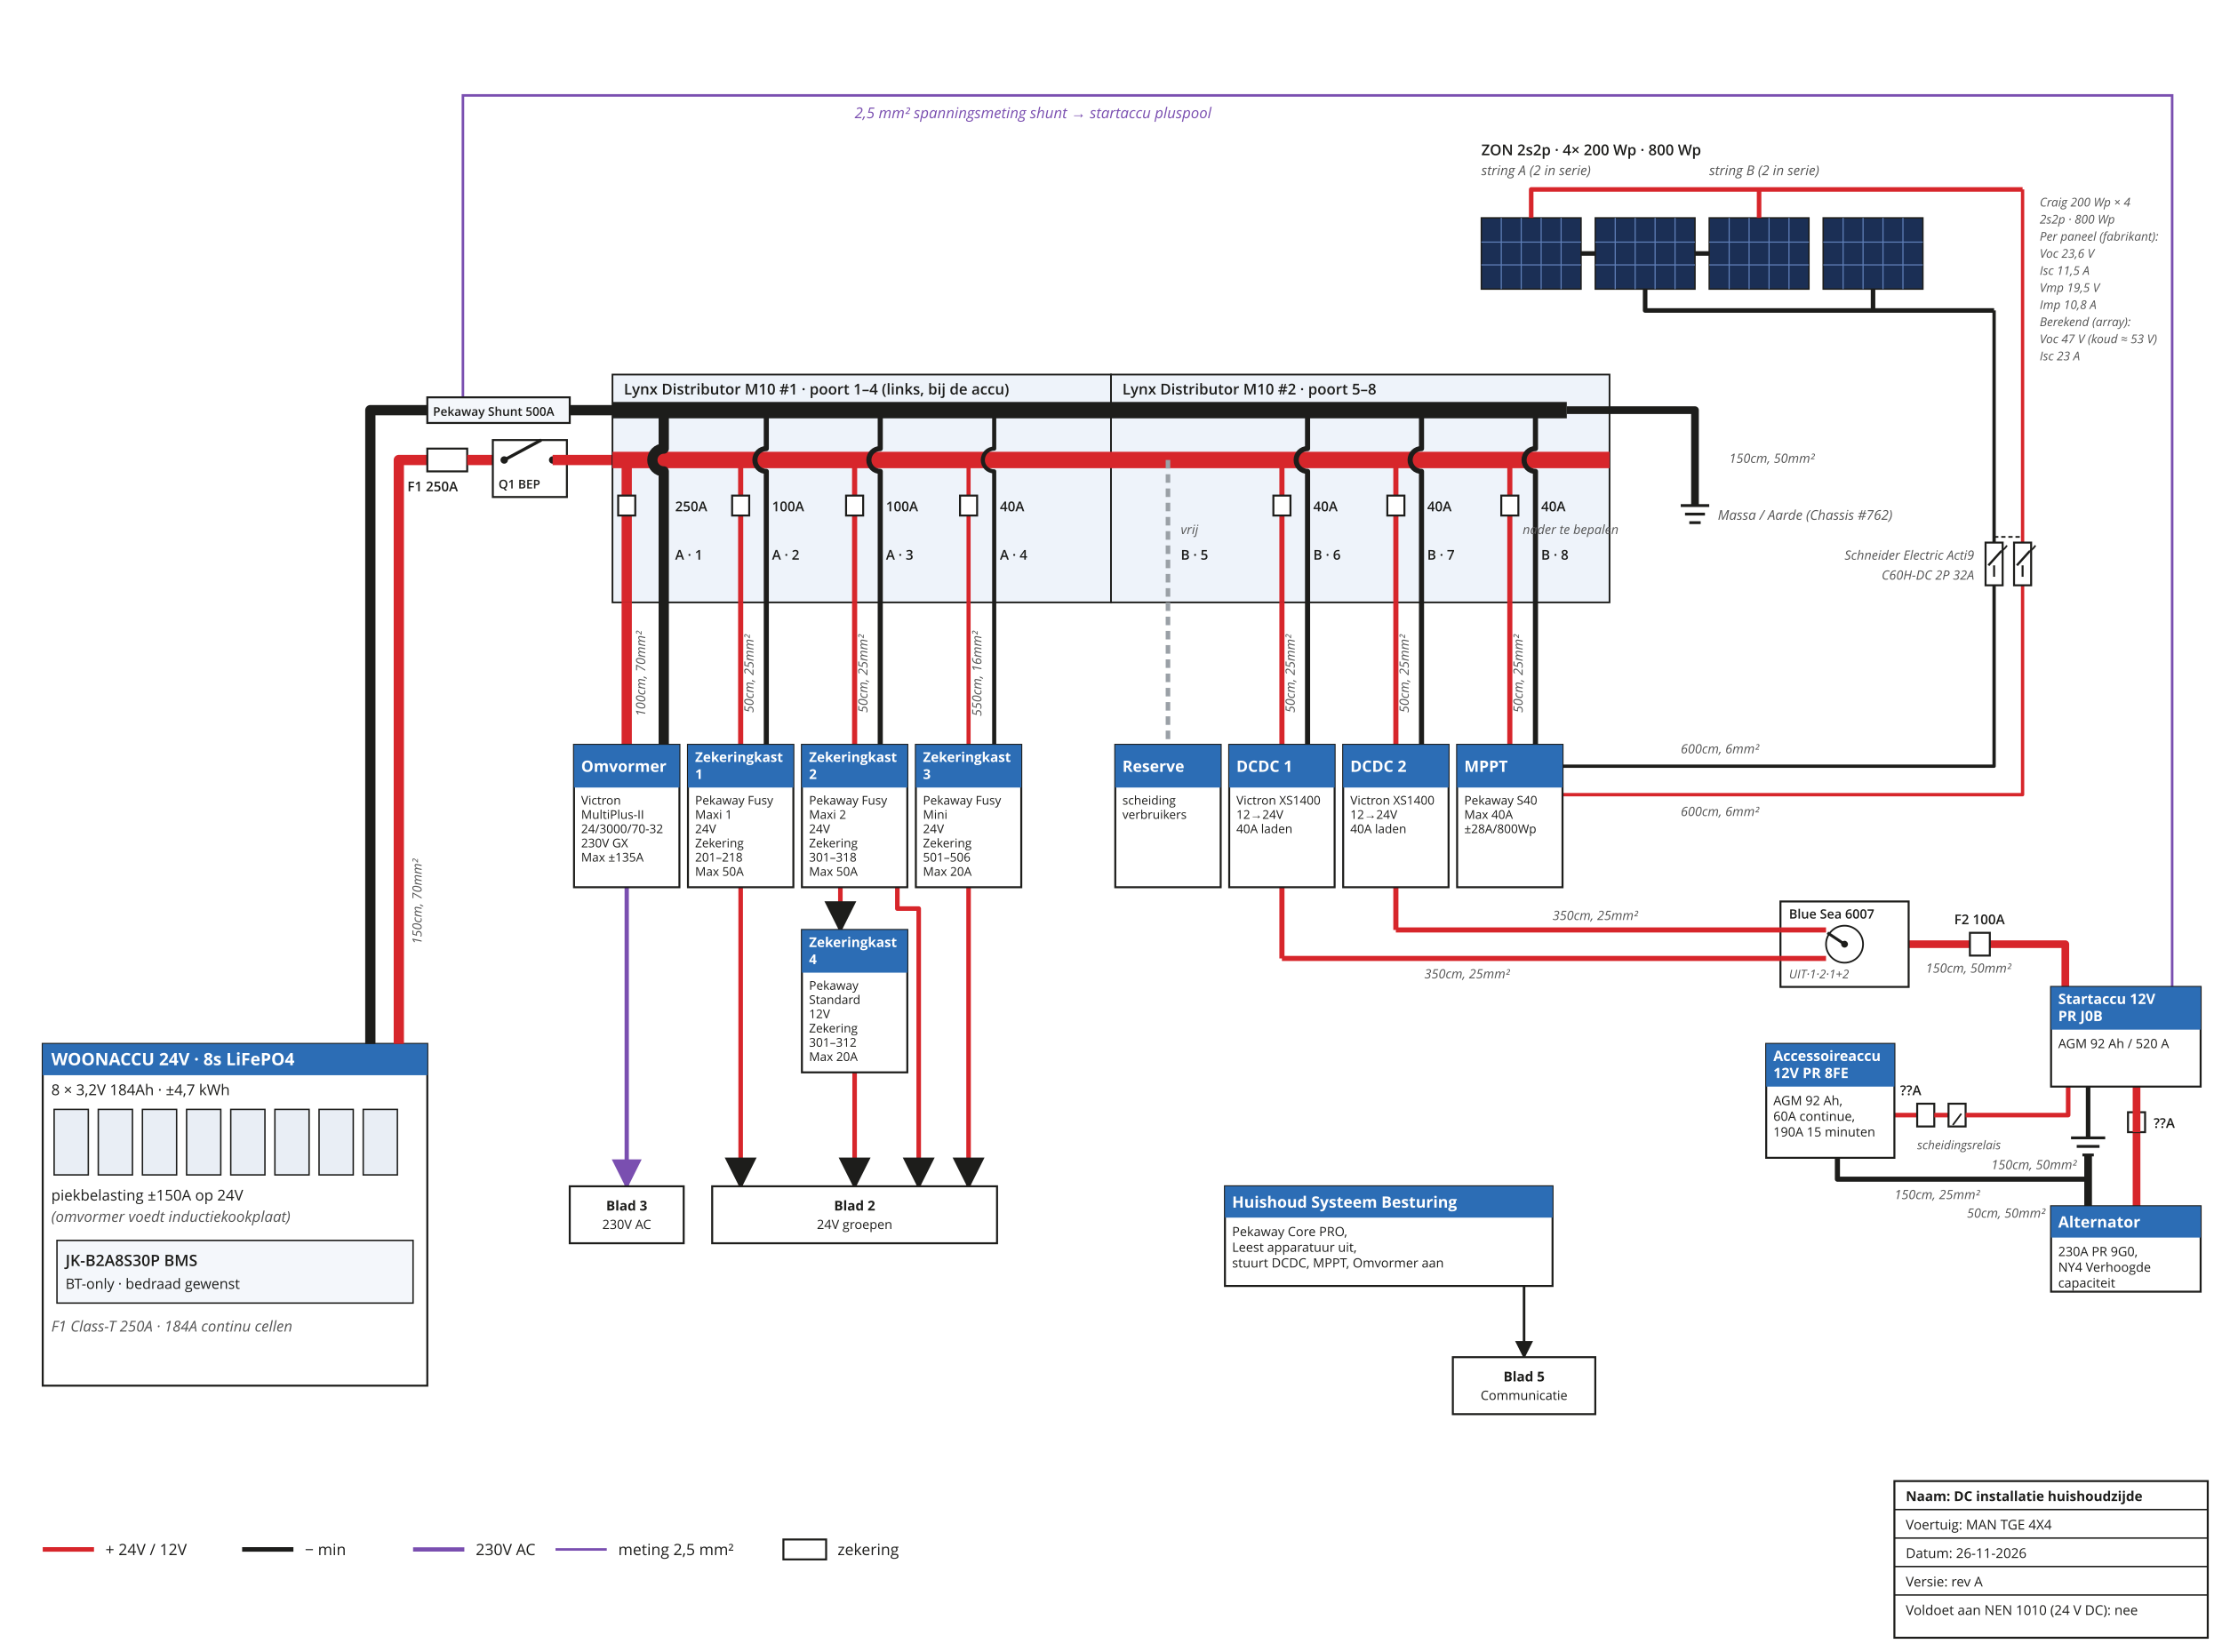
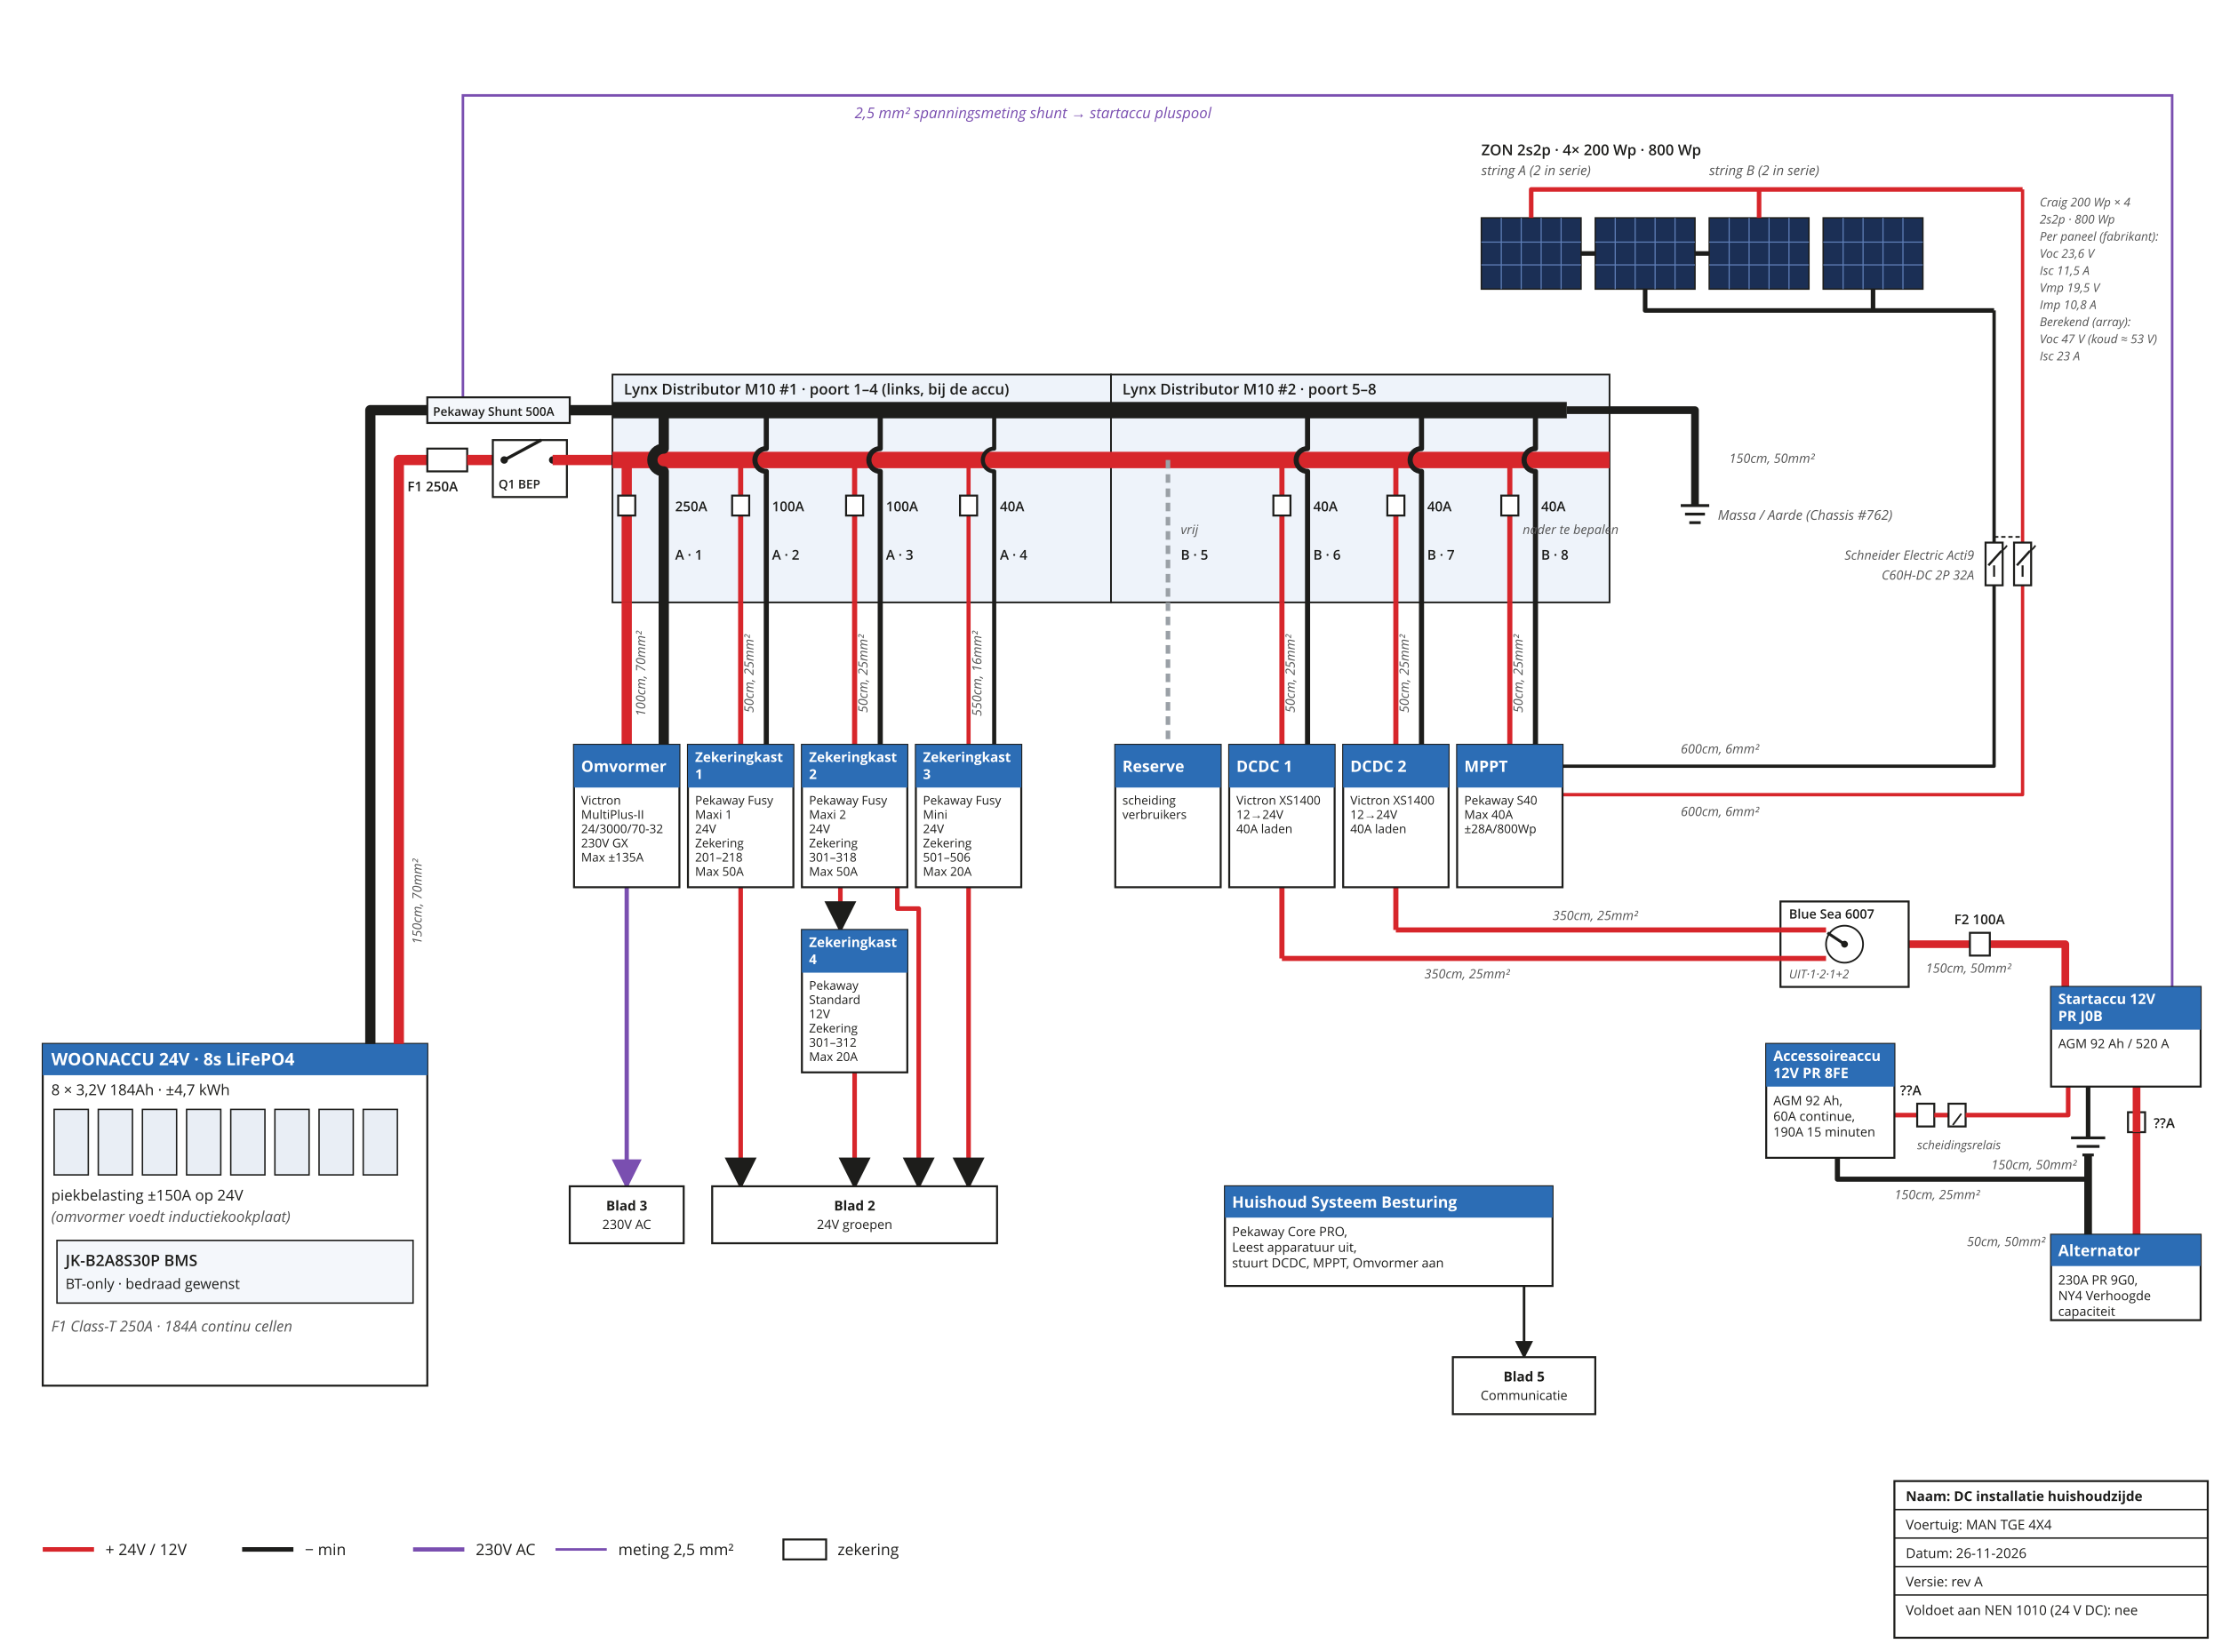
<svg xmlns="http://www.w3.org/2000/svg" viewBox="0 0 1560 1160" role="img" aria-label="Blad 1 energie en laden: woonaccu links onder, Lynx A en B midden met poorten 1 tot 8, zon 2s2p rechtsboven, 12V voertuigdelen rechts.">
  <rect width="100%" height="100%" fill="#fff" />
  <defs>
    <style>.p{stroke:#d7262b;stroke-width:3.2;fill:none;stroke-linejoin:round}
.n{stroke:#1d1d1b;stroke-width:3.2;fill:none;stroke-linejoin:round}
.ac{stroke:#7a4fb0;stroke-width:3;fill:none}
.box{fill:#fff;stroke:#1d1d1b;stroke-width:1.4}
.hd{fill:#2c6db5}
.ht{fill:#fff;font:700 12px 'Open Sans',Arial,sans-serif}
.bt{fill:#1d1d1b;font:400 11px 'Open Sans',Arial,sans-serif}
.lb{fill:#1d1d1b;font:600 11px 'Open Sans',Arial,sans-serif}
.cb{fill:#555;font:italic 400 10.5px 'Open Sans',Arial,sans-serif}
.fz{fill:#fff;stroke:#1d1d1b;stroke-width:1.4}
.fr{fill:#eef3fa;stroke:#1d1d1b;stroke-width:1.2}
.pv{fill:#1b2f55;stroke:#1d1d1b}
</style>
    <marker id="ar" viewBox="0 0 10 10" refX="9" refY="5" markerWidth="7" markerHeight="7" orient="auto-start-reverse">
      <path d="M0 0L10 5L0 10z" fill="#1d1d1b" />
    </marker>
    <marker id="arp" viewBox="0 0 10 10" refX="9" refY="5" markerWidth="7" markerHeight="7" orient="auto-start-reverse">
      <path d="M0 0L10 5L0 10z" fill="#7a4fb0" />
    </marker>
    <g id="pvp">
      <rect width="70" height="50" class="pv" />
      <path d="M0 17H70M0 33H70M14 0V50M28 0V50M42 0V50M56 0V50" stroke="#5f7fb8" stroke-width=".8" />
    </g>
  </defs>
  <g transform="translate(0,93)">
    <use href="#pvp" x="1040" y="60" />
    <use href="#pvp" x="1120" y="60" />
    <use href="#pvp" x="1200" y="60" />
    <use href="#pvp" x="1280" y="60" />
    <path d="M1110 85H1120" class="n" />
    <path d="M1190 85H1200" class="n" />
    <path d="M1075 60V40H1420" class="p" />
    <path d="M1155 110V125H1400" class="n" />
    <path d="M1235 60V40" class="p" />
    <path d="M1315 110V125" class="n" />
    <text x="1432" y="52" class="cb" style="font-size:8.5px">Craig 200 Wp × 4</text>
    <text x="1432" y="64" class="cb" style="font-size:8.5px">2s2p · 800 Wp</text>
    <text x="1432" y="76" class="cb" style="font-size:8.5px">Per paneel (fabrikant):</text>
    <text x="1432" y="88" class="cb" style="font-size:8.5px">Voc 23,6 V</text>
    <text x="1432" y="100" class="cb" style="font-size:8.5px">Isc 11,5 A</text>
    <text x="1432" y="112" class="cb" style="font-size:8.5px">Vmp 19,5 V</text>
    <text x="1432" y="124" class="cb" style="font-size:8.5px">Imp 10,8 A</text>
    <text x="1432" y="136" class="cb" style="font-size:8.5px">Berekend (array):</text>
    <text x="1432" y="148" class="cb" style="font-size:8.5px">Voc 47 V (koud ≈ 53 V)</text>
    <text x="1432" y="160" class="cb" style="font-size:8.5px">Isc 23 A</text>
    <text x="1040" y="30" class="cb" style="font-size:9.5px">string A (2 in serie)</text>
    <text x="1200" y="30" class="cb" style="font-size:9.5px">string B (2 in serie)</text>
    <text x="1040" y="16" class="lb" style="font-size:10.5px">ZON 2s2p · 4× 200 Wp · 800 Wp</text>
    <path d="M1420 40V465H1097" class="p" style="stroke-width:2.34" />
    <text x="1180" y="480" class="cb" style="font-size:9px">600cm, 6mm²</text>
    <path d="M1400 125V445H1097" class="n" style="stroke-width:2.34" />
    <text x="1180" y="436" class="cb" style="font-size:9px">600cm, 6mm²</text>
    <path d="M1400 284H1420" stroke="#1d1d1b" stroke-width="1.2" stroke-dasharray="3 2" />
    <rect x="1394" y="288" width="12" height="30" fill="#fff" stroke="#1d1d1b" stroke-width="1.4" />
    <path d="M1400 312V304" stroke="#1d1d1b" stroke-width="1.4" />
    <path d="M1396 304L1405 294" stroke="#1d1d1b" stroke-width="1.6" />
    <path d="M1405 294Q1408 292 1409 290" stroke="#1d1d1b" stroke-width="1.2" fill="none" />
    <rect x="1414" y="288" width="12" height="30" fill="#fff" stroke="#1d1d1b" stroke-width="1.4" />
    <path d="M1420 312V304" stroke="#1d1d1b" stroke-width="1.4" />
    <path d="M1416 304L1425 294" stroke="#1d1d1b" stroke-width="1.6" />
    <path d="M1425 294Q1428 292 1429 290" stroke="#1d1d1b" stroke-width="1.2" fill="none" />
    <path d="M1070 810V860" stroke="#1d1d1b" stroke-width="1.8" marker-end="url(#ar)" />
    <rect x="1020" y="860" width="100" height="40" class="box" />
    <text x="1070" y="877" text-anchor="middle" class="ht" style="font-size:9.5px;fill:#1d1d1b">Blad 5</text>
    <text x="1070" y="890" text-anchor="middle" class="bt" style="font-size:9px">Communicatie</text>
    <text x="1386" y="300" class="cb" style="font-size:9px" text-anchor="end">Schneider Electric Acti9</text>
    <text x="1386" y="314" class="cb" style="font-size:9px" text-anchor="end">C60H-DC 2P 32A</text>
    <path d="M325 187V-26H1525V600" stroke="#7a4fb0" stroke-width="1.8" fill="none" />
    <text x="600" y="-10" class="cb" style="fill:#7a4fb0">2,5 mm² spanningsmeting shunt → startaccu pluspool</text>
    <rect x="30" y="640" width="270" height="240" class="box" />
    <rect x="30" y="640" width="270" height="22" class="hd" />
    <text x="36" y="655" class="ht">WOONACCU 24V · 8s LiFePO4</text>
    <text x="36" y="676" class="bt" style="font-size:10.5px">8 × 3,2V 184Ah · ±4,7 kWh</text>
    <rect x="38" y="686" width="24" height="46" fill="#e9eef5" stroke="#1d1d1b" />
    <rect x="69" y="686" width="24" height="46" fill="#e9eef5" stroke="#1d1d1b" />
    <rect x="100" y="686" width="24" height="46" fill="#e9eef5" stroke="#1d1d1b" />
    <rect x="131" y="686" width="24" height="46" fill="#e9eef5" stroke="#1d1d1b" />
    <rect x="162" y="686" width="24" height="46" fill="#e9eef5" stroke="#1d1d1b" />
    <rect x="193" y="686" width="24" height="46" fill="#e9eef5" stroke="#1d1d1b" />
    <rect x="224" y="686" width="24" height="46" fill="#e9eef5" stroke="#1d1d1b" />
    <rect x="255" y="686" width="24" height="46" fill="#e9eef5" stroke="#1d1d1b" />
    <text x="36" y="750" class="bt" style="font-size:10.5px">piekbelasting ±150A op 24V</text>
    <text x="36" y="765" class="cb">(omvormer voedt inductiekookplaat)</text>
    <rect x="40" y="778" width="250" height="44" fill="#f4f7fb" stroke="#1d1d1b" />
    <text x="46" y="796" class="lb">JK-B2A8S30P BMS</text>
    <text x="46" y="812" class="bt" style="font-size:10px">BT-only · bedraad gewenst</text>
    <text x="36" y="842" class="cb">F1 Class-T 250A · 184A continu cellen</text>
    <path d="M260 640V195H300" class="n" style="stroke-width:7.2" />
    <path d="M280 640V230H300" class="p" style="stroke-width:7.2" />
    <text transform="translate(296,540) rotate(-90)" text-anchor="middle" class="cb" style="font-size:9px">150cm, 70mm²</text>
    <path d="M400 195H430" class="n" style="stroke-width:7.2" />
    <rect x="300" y="186" width="100" height="18" class="box" style="fill:#f4f7fb" />
    <text x="304" y="199" class="lb" style="font-size:8.5px">Pekaway Shunt 500A</text>
    <rect x="300" y="222" width="28" height="16" class="fz" />
    <text x="286" y="252" class="lb" style="font-size:9.5px">F1 250A</text>
    <path d="M328 230H346" class="p" style="stroke-width:7.2" />
    <rect x="346" y="216" width="52" height="40" fill="none" stroke="#1d1d1b" stroke-width="1.4" />
    <circle cx="354" cy="230" r="2.6" fill="#1d1d1b" />
    <circle cx="388" cy="230" r="2.6" fill="#1d1d1b" />
    <path d="M354 230L380 216" stroke="#1d1d1b" stroke-width="2.2" />
    <path d="M388 230H430" class="p" style="stroke-width:7.2" />
    <text x="350" y="250" class="lb" style="font-size:8.5px">Q1 BEP</text>
    <rect x="430" y="170" width="350" height="160" class="fr" />
    <text x="438" y="184" class="lb" style="font-size:10.5px">Lynx Distributor M10 #1 · poort 1–4 (links, bij de accu)</text>
    <rect x="780" y="170" width="350" height="160" class="fr" />
    <text x="788" y="184" class="lb" style="font-size:10.5px">Lynx Distributor M10 #2 · poort 5–8</text>
    <path d="M430 195H1100" class="n" style="stroke-width:11.5" />
    <path d="M430 230H1130" class="p" style="stroke-width:11.5" />
    <path d="M1100 195H1190V262" class="n" style="stroke-width:5.4" />
    <text x="1214" y="232" class="cb" style="font-size:9px">150cm, 50mm²</text>
    <path d="M1180 262H1200M1183 268H1197M1186 274H1194" stroke="#1d1d1b" stroke-width="2" />
    <text x="1206" y="272" class="cb" style="font-size:9.5px">Massa / Aarde (Chassis #762)</text>
    <path d="M466 430V238a8 8 0 0 1 0-16V195" class="n" style="stroke-width:7.2" />
    <path d="M538 430V238a8 8 0 0 1 0-16V195" class="n" style="stroke-width:3.6" />
    <path d="M618 430V238a8 8 0 0 1 0-16V195" class="n" style="stroke-width:3.6" />
    <path d="M698 430V238a8 8 0 0 1 0-16V195" class="n" style="stroke-width:2.88" />
    <path d="M918 430V238a8 8 0 0 1 0-16V195" class="n" style="stroke-width:3.6" />
    <path d="M998 430V238a8 8 0 0 1 0-16V195" class="n" style="stroke-width:3.6" />
    <path d="M1078 430V238a8 8 0 0 1 0-16V195" class="n" style="stroke-width:3.6" />
    <path d="M440 230V330" class="p" style="stroke-width:7.2" />
    <rect x="434" y="255" width="12" height="14" class="fz" />
    <text x="474" y="266" class="lb" style="font-size:9.5px">250A</text>
    <text x="474" y="300" class="lb" style="font-size:9.5px">A · 1</text>
    <path d="M440 330V430" class="p" style="stroke-width:7.2" />
    <path d="M520 230V330" class="p" style="stroke-width:3.6" />
    <rect x="514" y="255" width="12" height="14" class="fz" />
    <text x="542" y="266" class="lb" style="font-size:9.5px">100A</text>
    <text x="542" y="300" class="lb" style="font-size:9.5px">A · 2</text>
    <path d="M520 330V430" class="p" style="stroke-width:3.6" />
    <path d="M600 230V330" class="p" style="stroke-width:3.6" />
    <rect x="594" y="255" width="12" height="14" class="fz" />
    <text x="622" y="266" class="lb" style="font-size:9.5px">100A</text>
    <text x="622" y="300" class="lb" style="font-size:9.5px">A · 3</text>
    <path d="M600 330V430" class="p" style="stroke-width:3.6" />
    <path d="M680 230V330" class="p" style="stroke-width:2.88" />
    <rect x="674" y="255" width="12" height="14" class="fz" />
    <text x="702" y="266" class="lb" style="font-size:9.5px">40A</text>
    <text x="702" y="300" class="lb" style="font-size:9.5px">A · 4</text>
    <path d="M680 330V430" class="p" style="stroke-width:2.88" />
    <path d="M820 230V330" class="p" style="stroke:#9aa0a6;stroke-dasharray:6 4" />
    <text x="829" y="282" class="cb" style="font-size:9px">vrij</text>
    <text x="829" y="300" class="lb" style="font-size:9.5px">B · 5</text>
    <path d="M820 330V430" class="p" style="stroke:#9aa0a6;stroke-dasharray:6 4" />
    <path d="M900 230V330" class="p" style="stroke-width:3.6" />
    <rect x="894" y="255" width="12" height="14" class="fz" />
    <text x="922" y="266" class="lb" style="font-size:9.5px">40A</text>
    <text x="922" y="300" class="lb" style="font-size:9.5px">B · 6</text>
    <path d="M900 330V430" class="p" style="stroke-width:3.6" />
    <path d="M980 230V330" class="p" style="stroke-width:3.6" />
    <rect x="974" y="255" width="12" height="14" class="fz" />
    <text x="1002" y="266" class="lb" style="font-size:9.5px">40A</text>
    <text x="1002" y="300" class="lb" style="font-size:9.5px">B · 7</text>
    <path d="M980 330V430" class="p" style="stroke-width:3.6" />
    <path d="M1060 230V330" class="p" style="stroke-width:3.6" />
    <rect x="1054" y="255" width="12" height="14" class="fz" />
    <text x="1082" y="266" class="lb" style="font-size:9.5px">40A</text>
    <text x="1069" y="282" class="cb" style="font-size:9px">nader te bepalen</text>
    <text x="1082" y="300" class="lb" style="font-size:9.5px">B · 8</text>
    <path d="M1060 330V430" class="p" style="stroke-width:3.6" />
    <path d="M440 530V740" class="ac" marker-end="url(#arp)" />
    <path d="M520 530V740" class="p" marker-end="url(#ar)" />
    <path d="M630 530V545H645V740" class="p" marker-end="url(#ar)" />
    <path d="M590 530V560" class="p" marker-end="url(#ar)" />
    <path d="M600 660V740" class="p" marker-end="url(#ar)" />
    <path d="M680 530V740" class="p" marker-end="url(#ar)" />
    <path d="M1450 600V570H1340" class="p" style="stroke-width:5.4" />
    <rect x="1383" y="562" width="14" height="16" class="fz" />
    <text x="1372" y="556" class="lb" style="font-size:9.5px">F2 100A</text>
    <text x="1352" y="590" class="cb" style="font-size:9px">150cm, 50mm²</text>
    <rect x="1250" y="540" width="90" height="60" class="box" />
    <circle cx="1295" cy="570" r="13" fill="#fff" stroke="#1d1d1b" stroke-width="1.2" />
    <circle cx="1295" cy="570" r="2.4" fill="#1d1d1b" />
    <path d="M1295 570L1283 562" stroke="#1d1d1b" stroke-width="2" />
    <text x="1256" y="552" class="lb" style="font-size:9px">Blue Sea 6007</text>
    <text x="1256" y="594" class="cb" style="font-size:8.5px">UIT·1·2·1+2</text>
    <path d="M1250 560H1282" class="p" style="stroke-width:3.6" />
    <path d="M1250 580H1282" class="p" style="stroke-width:3.6" />
    <path d="M980 560V530" class="p" style="stroke-width:3.6" />
    <path d="M980 560H1250" class="p" style="stroke-width:3.6" />
    <path d="M900 580V530" class="p" style="stroke-width:3.6" />
    <path d="M900 580H1250" class="p" style="stroke-width:3.6" />
    <text x="1090" y="553" class="cb" style="font-size:9px">350cm, 25mm²</text>
    <text x="1000" y="594" class="cb" style="font-size:9px">350cm, 25mm²</text>
    <path d="M1330 690H1346" class="p" />
    <rect x="1346" y="682" width="12" height="16" class="fz" />
    <text x="1334" y="676" class="lb" style="font-size:9.5px">??A</text>
    <path d="M1358 690H1368" class="p" />
    <rect x="1368" y="682" width="12" height="16" class="fz" />
    <path d="M1371 697L1377 689" stroke="#1d1d1b" stroke-width="1.2" />
    <text x="1346" y="714" class="cb" style="font-size:8.5px">scheidingsrelais</text>
    <path d="M1380 690H1452V670" class="p" />
    <path d="M1466 670V706" class="n" />
    <path d="M1454 706H1478M1458 712H1474M1462 718H1470" stroke="#1d1d1b" stroke-width="2" />
-     <path d="M1466 754V718" class="n" style="stroke-width:5.4" />
+     <path d="M1466 774V718" class="n" style="stroke-width:5.4" />
    <path d="M1290 720V735H1466" class="n" style="stroke-width:3.6" />
    <text x="1330" y="749" class="cb" style="font-size:9px">150cm, 25mm²</text>
-     <text x="1436" y="762" text-anchor="end" class="cb" style="font-size:9px">50cm, 50mm²</text>
-     <path d="M1500 754V688" class="p" style="stroke-width:5.4" />
+     <text x="1436" y="782" text-anchor="end" class="cb" style="font-size:9px">50cm, 50mm²</text>
+     <path d="M1500 774V688" class="p" style="stroke-width:5.4" />
    <rect x="1494" y="688" width="12" height="14" class="fz" />
    <path d="M1500 702V670" class="p" style="stroke-width:5.4" />
    <text x="1512" y="699" class="lb" style="font-size:9.5px">??A</text>
    <text x="1458" y="728" text-anchor="end" class="cb" style="font-size:9px">150cm, 50mm²</text>
    <g transform="translate(30,987)">
      <path d="M0 8H36" class="p" />
      <text x="44" y="12" class="bt">+ 24V / 12V</text>
      <path d="M140 8H176" class="n" />
      <text x="184" y="12" class="bt">− min</text>
      <path d="M260 8H296" class="ac" />
      <text x="304" y="12" class="bt">230V AC</text>
      <path d="M360 8H396" stroke="#7a4fb0" stroke-width="1.8" />
      <text x="404" y="12" class="bt">meting 2,5 mm²</text>
      <rect x="520" y="1" width="30" height="14" class="fz" />
      <text x="558" y="12" class="bt">zekering</text>
    </g>
    <rect x="403" y="430" width="74" height="100" class="box" />
    <rect x="403" y="430" width="74" height="30" class="hd" />
    <text x="408" y="449" class="ht" style="font-size:11px">Omvormer</text>
    <text x="408" y="472" class="bt" style="font-size:8.5px">Victron</text>
    <text x="408" y="482" class="bt" style="font-size:8.5px">MultiPlus-II</text>
    <text x="408" y="492" class="bt" style="font-size:8.5px">24/3000/70-32</text>
    <text x="408" y="502" class="bt" style="font-size:8.5px">230V GX</text>
    <text x="408" y="512" class="bt" style="font-size:8.5px">Max ±135A</text>
    <rect x="483" y="430" width="74" height="100" class="box" />
    <rect x="483" y="430" width="74" height="30" class="hd" />
    <text x="488" y="442" class="ht" style="font-size:9.5px">Zekeringkast</text>
    <text x="488" y="454" class="ht" style="font-size:9.5px">1</text>
    <text x="488" y="472" class="bt" style="font-size:8.5px">Pekaway Fusy</text>
    <text x="488" y="482" class="bt" style="font-size:8.5px">Maxi 1</text>
    <text x="488" y="492" class="bt" style="font-size:8.5px">24V</text>
    <text x="488" y="502" class="bt" style="font-size:8.5px">Zekering</text>
    <text x="488" y="512" class="bt" style="font-size:8.5px">201–218</text>
    <text x="488" y="522" class="bt" style="font-size:8.5px">Max 50A</text>
    <rect x="563" y="430" width="74" height="100" class="box" />
    <rect x="563" y="430" width="74" height="30" class="hd" />
    <text x="568" y="442" class="ht" style="font-size:9.5px">Zekeringkast</text>
    <text x="568" y="454" class="ht" style="font-size:9.5px">2</text>
    <text x="568" y="472" class="bt" style="font-size:8.5px">Pekaway Fusy</text>
    <text x="568" y="482" class="bt" style="font-size:8.5px">Maxi 2</text>
    <text x="568" y="492" class="bt" style="font-size:8.5px">24V</text>
    <text x="568" y="502" class="bt" style="font-size:8.5px">Zekering</text>
    <text x="568" y="512" class="bt" style="font-size:8.5px">301–318</text>
    <text x="568" y="522" class="bt" style="font-size:8.5px">Max 50A</text>
    <rect x="563" y="560" width="74" height="100" class="box" />
    <rect x="563" y="560" width="74" height="30" class="hd" />
    <text x="568" y="572" class="ht" style="font-size:9.5px">Zekeringkast</text>
    <text x="568" y="584" class="ht" style="font-size:9.5px">4</text>
    <text x="568" y="602" class="bt" style="font-size:8.5px">Pekaway</text>
    <text x="568" y="612" class="bt" style="font-size:8.5px">Standard</text>
    <text x="568" y="622" class="bt" style="font-size:8.5px">12V</text>
    <text x="568" y="632" class="bt" style="font-size:8.5px">Zekering</text>
    <text x="568" y="642" class="bt" style="font-size:8.5px">301–312</text>
    <text x="568" y="652" class="bt" style="font-size:8.5px">Max 20A</text>
    <rect x="643" y="430" width="74" height="100" class="box" />
    <rect x="643" y="430" width="74" height="30" class="hd" />
    <text x="648" y="442" class="ht" style="font-size:9.5px">Zekeringkast</text>
    <text x="648" y="454" class="ht" style="font-size:9.5px">3</text>
    <text x="648" y="472" class="bt" style="font-size:8.5px">Pekaway Fusy</text>
    <text x="648" y="482" class="bt" style="font-size:8.5px">Mini</text>
    <text x="648" y="492" class="bt" style="font-size:8.5px">24V</text>
    <text x="648" y="502" class="bt" style="font-size:8.5px">Zekering</text>
    <text x="648" y="512" class="bt" style="font-size:8.5px">501–506</text>
    <text x="648" y="522" class="bt" style="font-size:8.5px">Max 20A</text>
    <rect x="783" y="430" width="74" height="100" class="box" />
    <rect x="783" y="430" width="74" height="30" class="hd" />
    <text x="788" y="449" class="ht" style="font-size:11px">Reserve</text>
    <text x="788" y="472" class="bt" style="font-size:8.5px">scheiding</text>
    <text x="788" y="482" class="bt" style="font-size:8.5px">verbruikers</text>
    <rect x="863" y="430" width="74" height="100" class="box" />
    <rect x="863" y="430" width="74" height="30" class="hd" />
    <text x="868" y="449" class="ht" style="font-size:11px">DCDC 1</text>
    <text x="868" y="472" class="bt" style="font-size:8.5px">Victron XS1400</text>
    <text x="868" y="482" class="bt" style="font-size:8.5px">12→24V</text>
    <text x="868" y="492" class="bt" style="font-size:8.5px">40A laden</text>
    <rect x="943" y="430" width="74" height="100" class="box" />
    <rect x="943" y="430" width="74" height="30" class="hd" />
    <text x="948" y="449" class="ht" style="font-size:11px">DCDC 2</text>
    <text x="948" y="472" class="bt" style="font-size:8.5px">Victron XS1400</text>
    <text x="948" y="482" class="bt" style="font-size:8.5px">12→24V</text>
    <text x="948" y="492" class="bt" style="font-size:8.5px">40A laden</text>
    <rect x="1023" y="430" width="74" height="100" class="box" />
    <rect x="1023" y="430" width="74" height="30" class="hd" />
    <text x="1028" y="449" class="ht" style="font-size:11px">MPPT</text>
    <text x="1028" y="472" class="bt" style="font-size:8.5px">Pekaway S40</text>
    <text x="1028" y="482" class="bt" style="font-size:8.5px">Max 40A</text>
    <text x="1028" y="492" class="bt" style="font-size:8.5px">±28A/800Wp</text>
    <text transform="translate(453,380) rotate(-90)" text-anchor="middle" class="cb" style="font-size:9px">100cm, 70mm²</text>
    <text transform="translate(529,380) rotate(-90)" text-anchor="middle" class="cb" style="font-size:9px">50cm, 25mm²</text>
    <text transform="translate(609,380) rotate(-90)" text-anchor="middle" class="cb" style="font-size:9px">50cm, 25mm²</text>
    <text transform="translate(689,380) rotate(-90)" text-anchor="middle" class="cb" style="font-size:9px">550cm, 16mm²</text>
    <text transform="translate(909,380) rotate(-90)" text-anchor="middle" class="cb" style="font-size:9px">50cm, 25mm²</text>
    <text transform="translate(989,380) rotate(-90)" text-anchor="middle" class="cb" style="font-size:9px">50cm, 25mm²</text>
    <text transform="translate(1069,380) rotate(-90)" text-anchor="middle" class="cb" style="font-size:9px">50cm, 25mm²</text>
    <rect x="400" y="740" width="80" height="40" class="box" />
    <text x="440" y="757" text-anchor="middle" class="ht" style="font-size:9.5px;fill:#1d1d1b">Blad 3</text>
    <text x="440" y="770" text-anchor="middle" class="bt" style="font-size:9px">230V AC</text>
    <rect x="500" y="740" width="200" height="40" class="box" />
    <text x="600" y="757" text-anchor="middle" class="ht" style="font-size:9.5px;fill:#1d1d1b">Blad 2</text>
    <text x="600" y="770" text-anchor="middle" class="bt" style="font-size:9px">24V groepen</text>
    <rect x="1440" y="600" width="105" height="70" class="box" />
    <rect x="1440" y="600" width="105" height="30" class="hd" />
    <text x="1445" y="612" class="ht" style="font-size:10px">Startaccu 12V</text>
    <text x="1445" y="624" class="ht" style="font-size:10px">PR J0B</text>
    <text x="1445" y="643" class="bt" style="font-size:9px">AGM 92 Ah / 520 A</text>
    <rect x="1240" y="640" width="90" height="80" class="box" />
    <rect x="1240" y="640" width="90" height="30" class="hd" />
    <text x="1245" y="652" class="ht" style="font-size:10px">Accessoireaccu</text>
    <text x="1245" y="664" class="ht" style="font-size:10px">12V PR 8FE</text>
    <text x="1245" y="683" class="bt" style="font-size:9px">AGM 92 Ah,</text>
    <text x="1245" y="694" class="bt" style="font-size:9px">60A continue,</text>
    <text x="1245" y="705" class="bt" style="font-size:9px">190A 15 minuten</text>
-     <rect x="1440" y="754" width="105" height="60" class="box" />
-     <rect x="1440" y="754" width="105" height="22" class="hd" />
-     <text x="1445" y="769" class="ht" style="font-size:11px">Alternator</text>
-     <text x="1445" y="789" class="bt" style="font-size:9px">230A PR 9G0,</text>
-     <text x="1445" y="800" class="bt" style="font-size:9px">NY4 Verhoogde</text>
-     <text x="1445" y="811" class="bt" style="font-size:9px">capaciteit</text>
+     <rect x="1440" y="774" width="105" height="60" class="box" />
+     <rect x="1440" y="774" width="105" height="22" class="hd" />
+     <text x="1445" y="789" class="ht" style="font-size:11px">Alternator</text>
+     <text x="1445" y="809" class="bt" style="font-size:9px">230A PR 9G0,</text>
+     <text x="1445" y="820" class="bt" style="font-size:9px">NY4 Verhoogde</text>
+     <text x="1445" y="831" class="bt" style="font-size:9px">capaciteit</text>
    <rect x="860" y="740" width="230" height="70" class="box" />
    <rect x="860" y="740" width="230" height="22" class="hd" />
    <text x="865" y="755" class="ht" style="font-size:11px">Huishoud Systeem Besturing</text>
    <text x="865" y="775" class="bt" style="font-size:9px">Pekaway Core PRO,</text>
    <text x="865" y="786" class="bt" style="font-size:9px">Leest apparatuur uit,</text>
    <text x="865" y="797" class="bt" style="font-size:9px">stuurt DCDC, MPPT, Omvormer aan</text>
  </g>
  <g font-family="Open Sans,Arial,sans-serif">
    <rect x="1330" y="1040" width="220" height="110" fill="#fff" stroke="#1d1d1b" stroke-width="1.4" />
    <path d="M1330 1060H1550M1330 1080H1550M1330 1100H1550M1330 1120H1550" stroke="#1d1d1b" stroke-width="1" />
    <text x="1338" y="1054" font-size="9.5" font-weight="700" fill="#1d1d1b">Naam: DC installatie huishoudzijde</text>
    <text x="1338" y="1074" font-size="9.5" fill="#1d1d1b">Voertuig: MAN TGE 4X4</text>
    <text x="1338" y="1094" font-size="9.5" fill="#1d1d1b">Datum: 26-11-2026</text>
    <text x="1338" y="1114" font-size="9.5" fill="#1d1d1b">Versie: rev A</text>
    <text x="1338" y="1134" font-size="9.5" fill="#1d1d1b">Voldoet aan NEN 1010 (24 V DC): nee</text>
  </g>
</svg>
